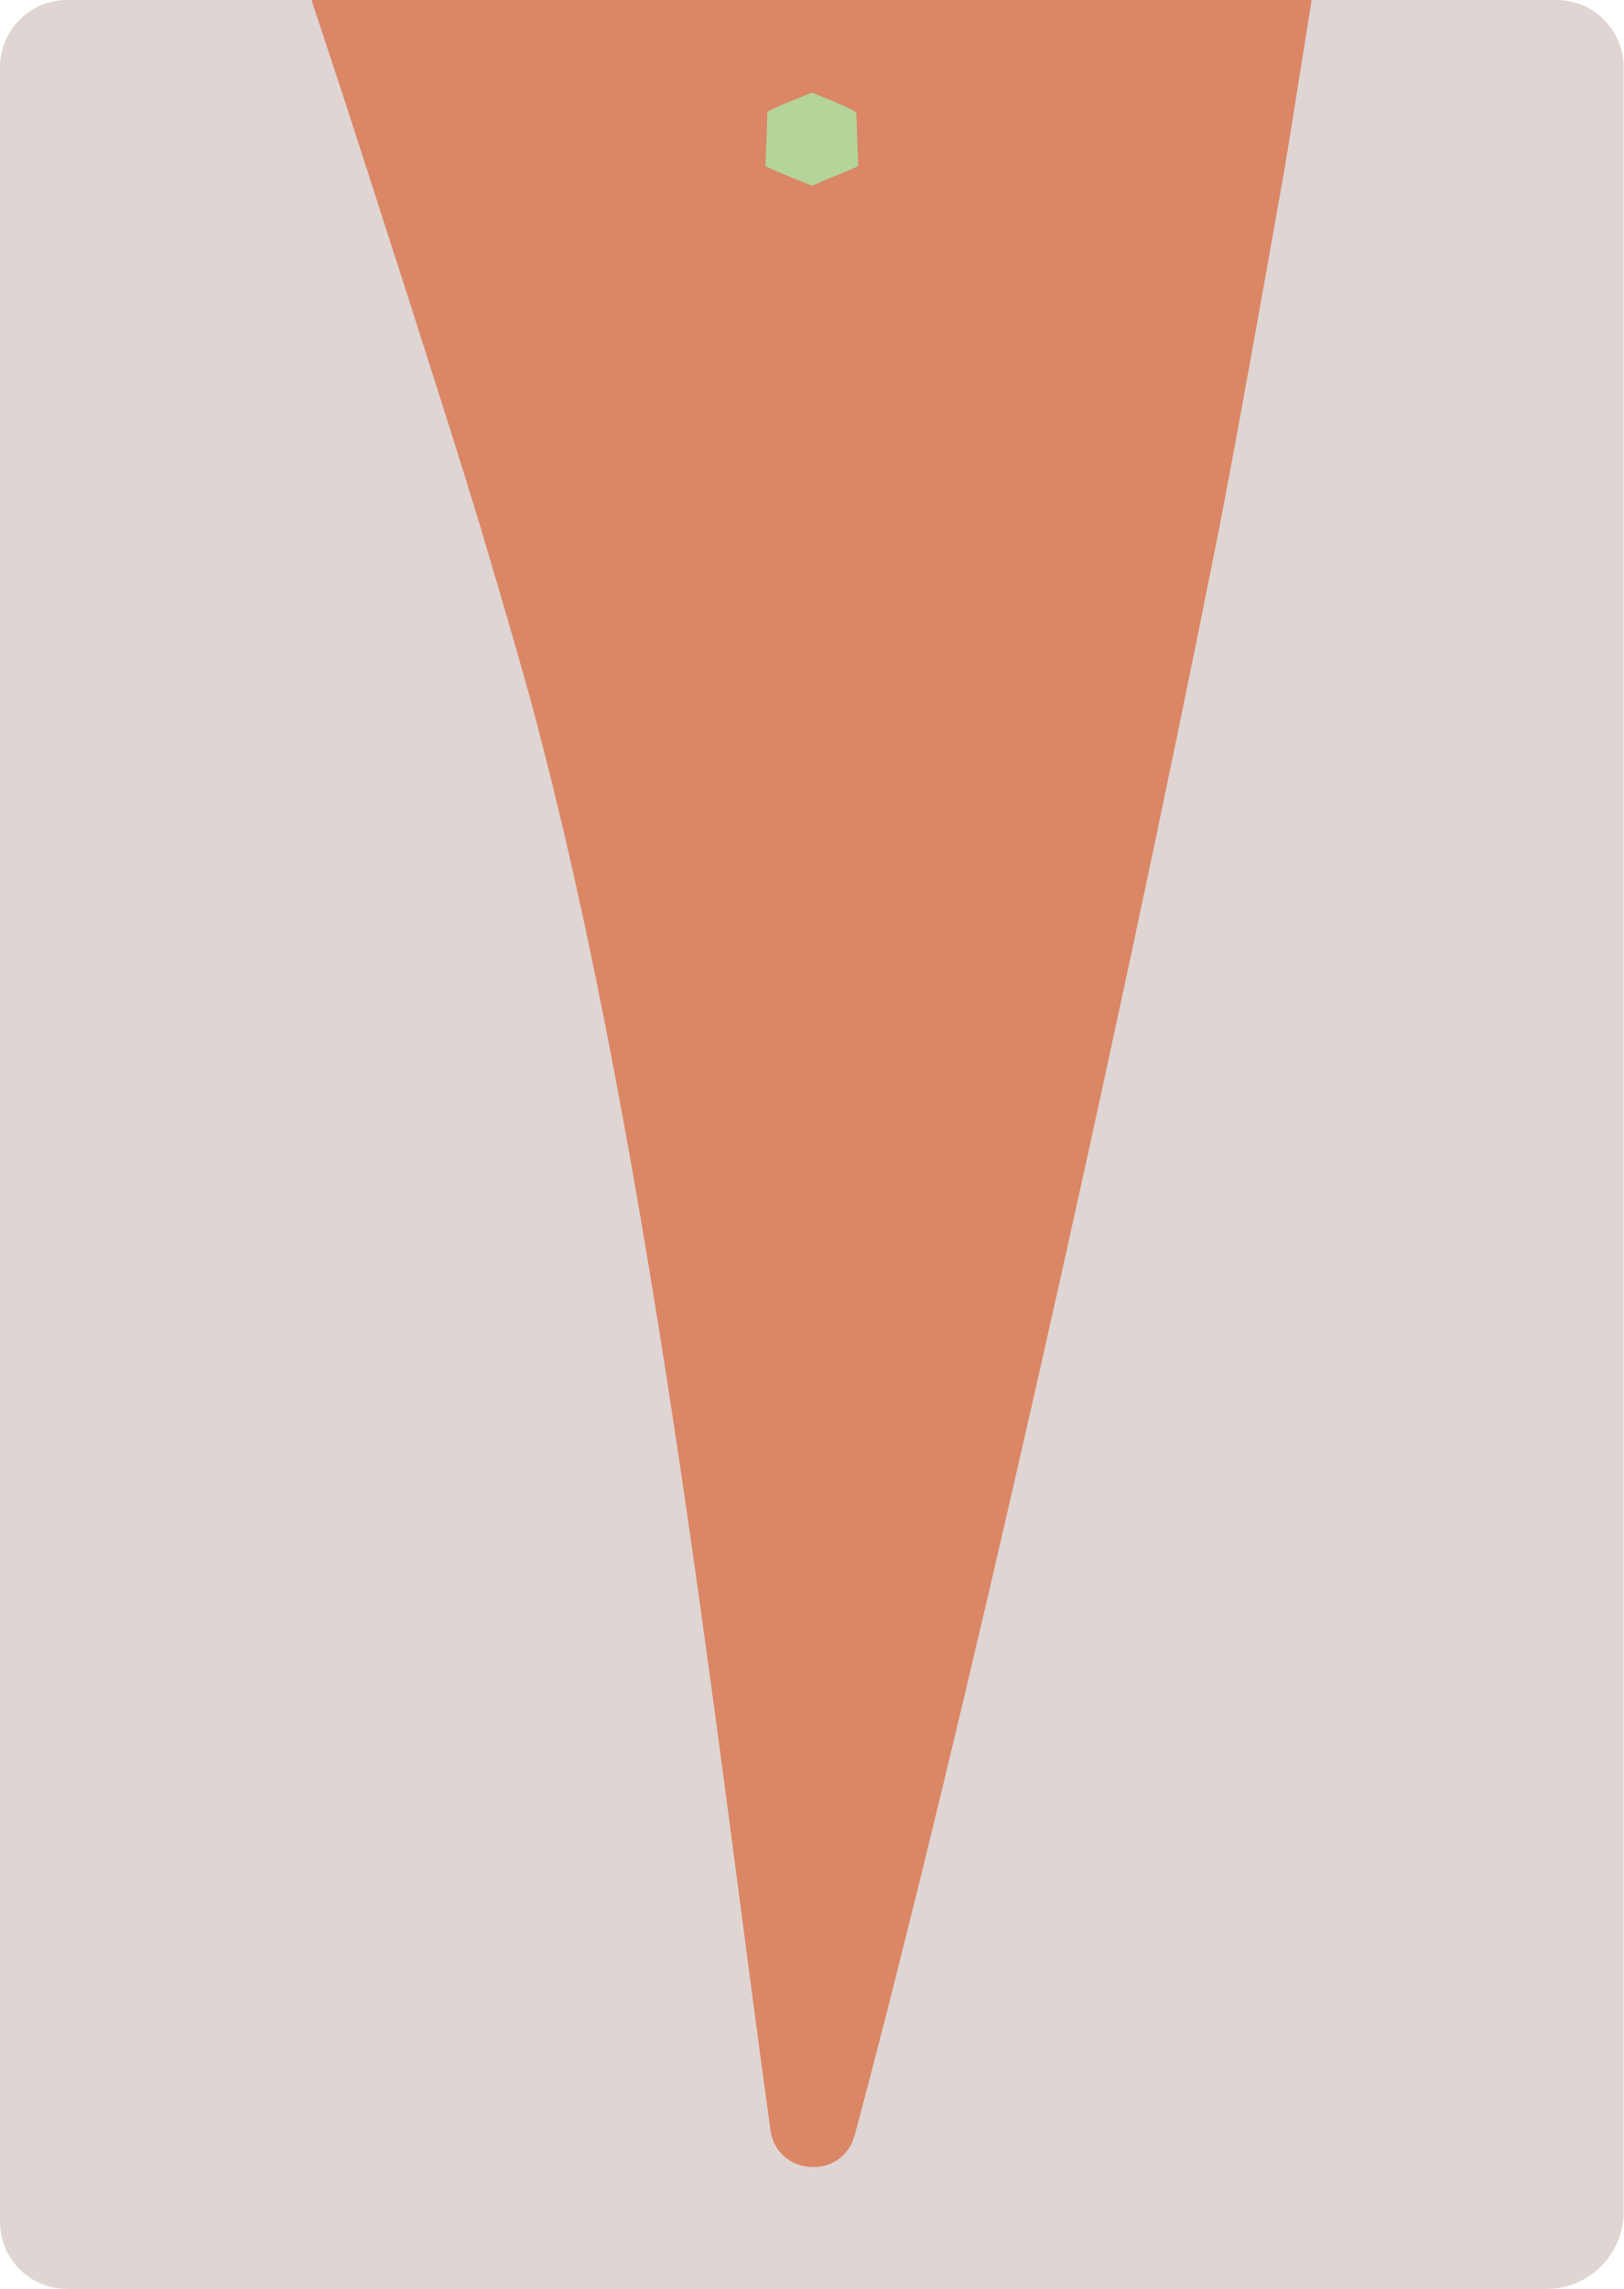
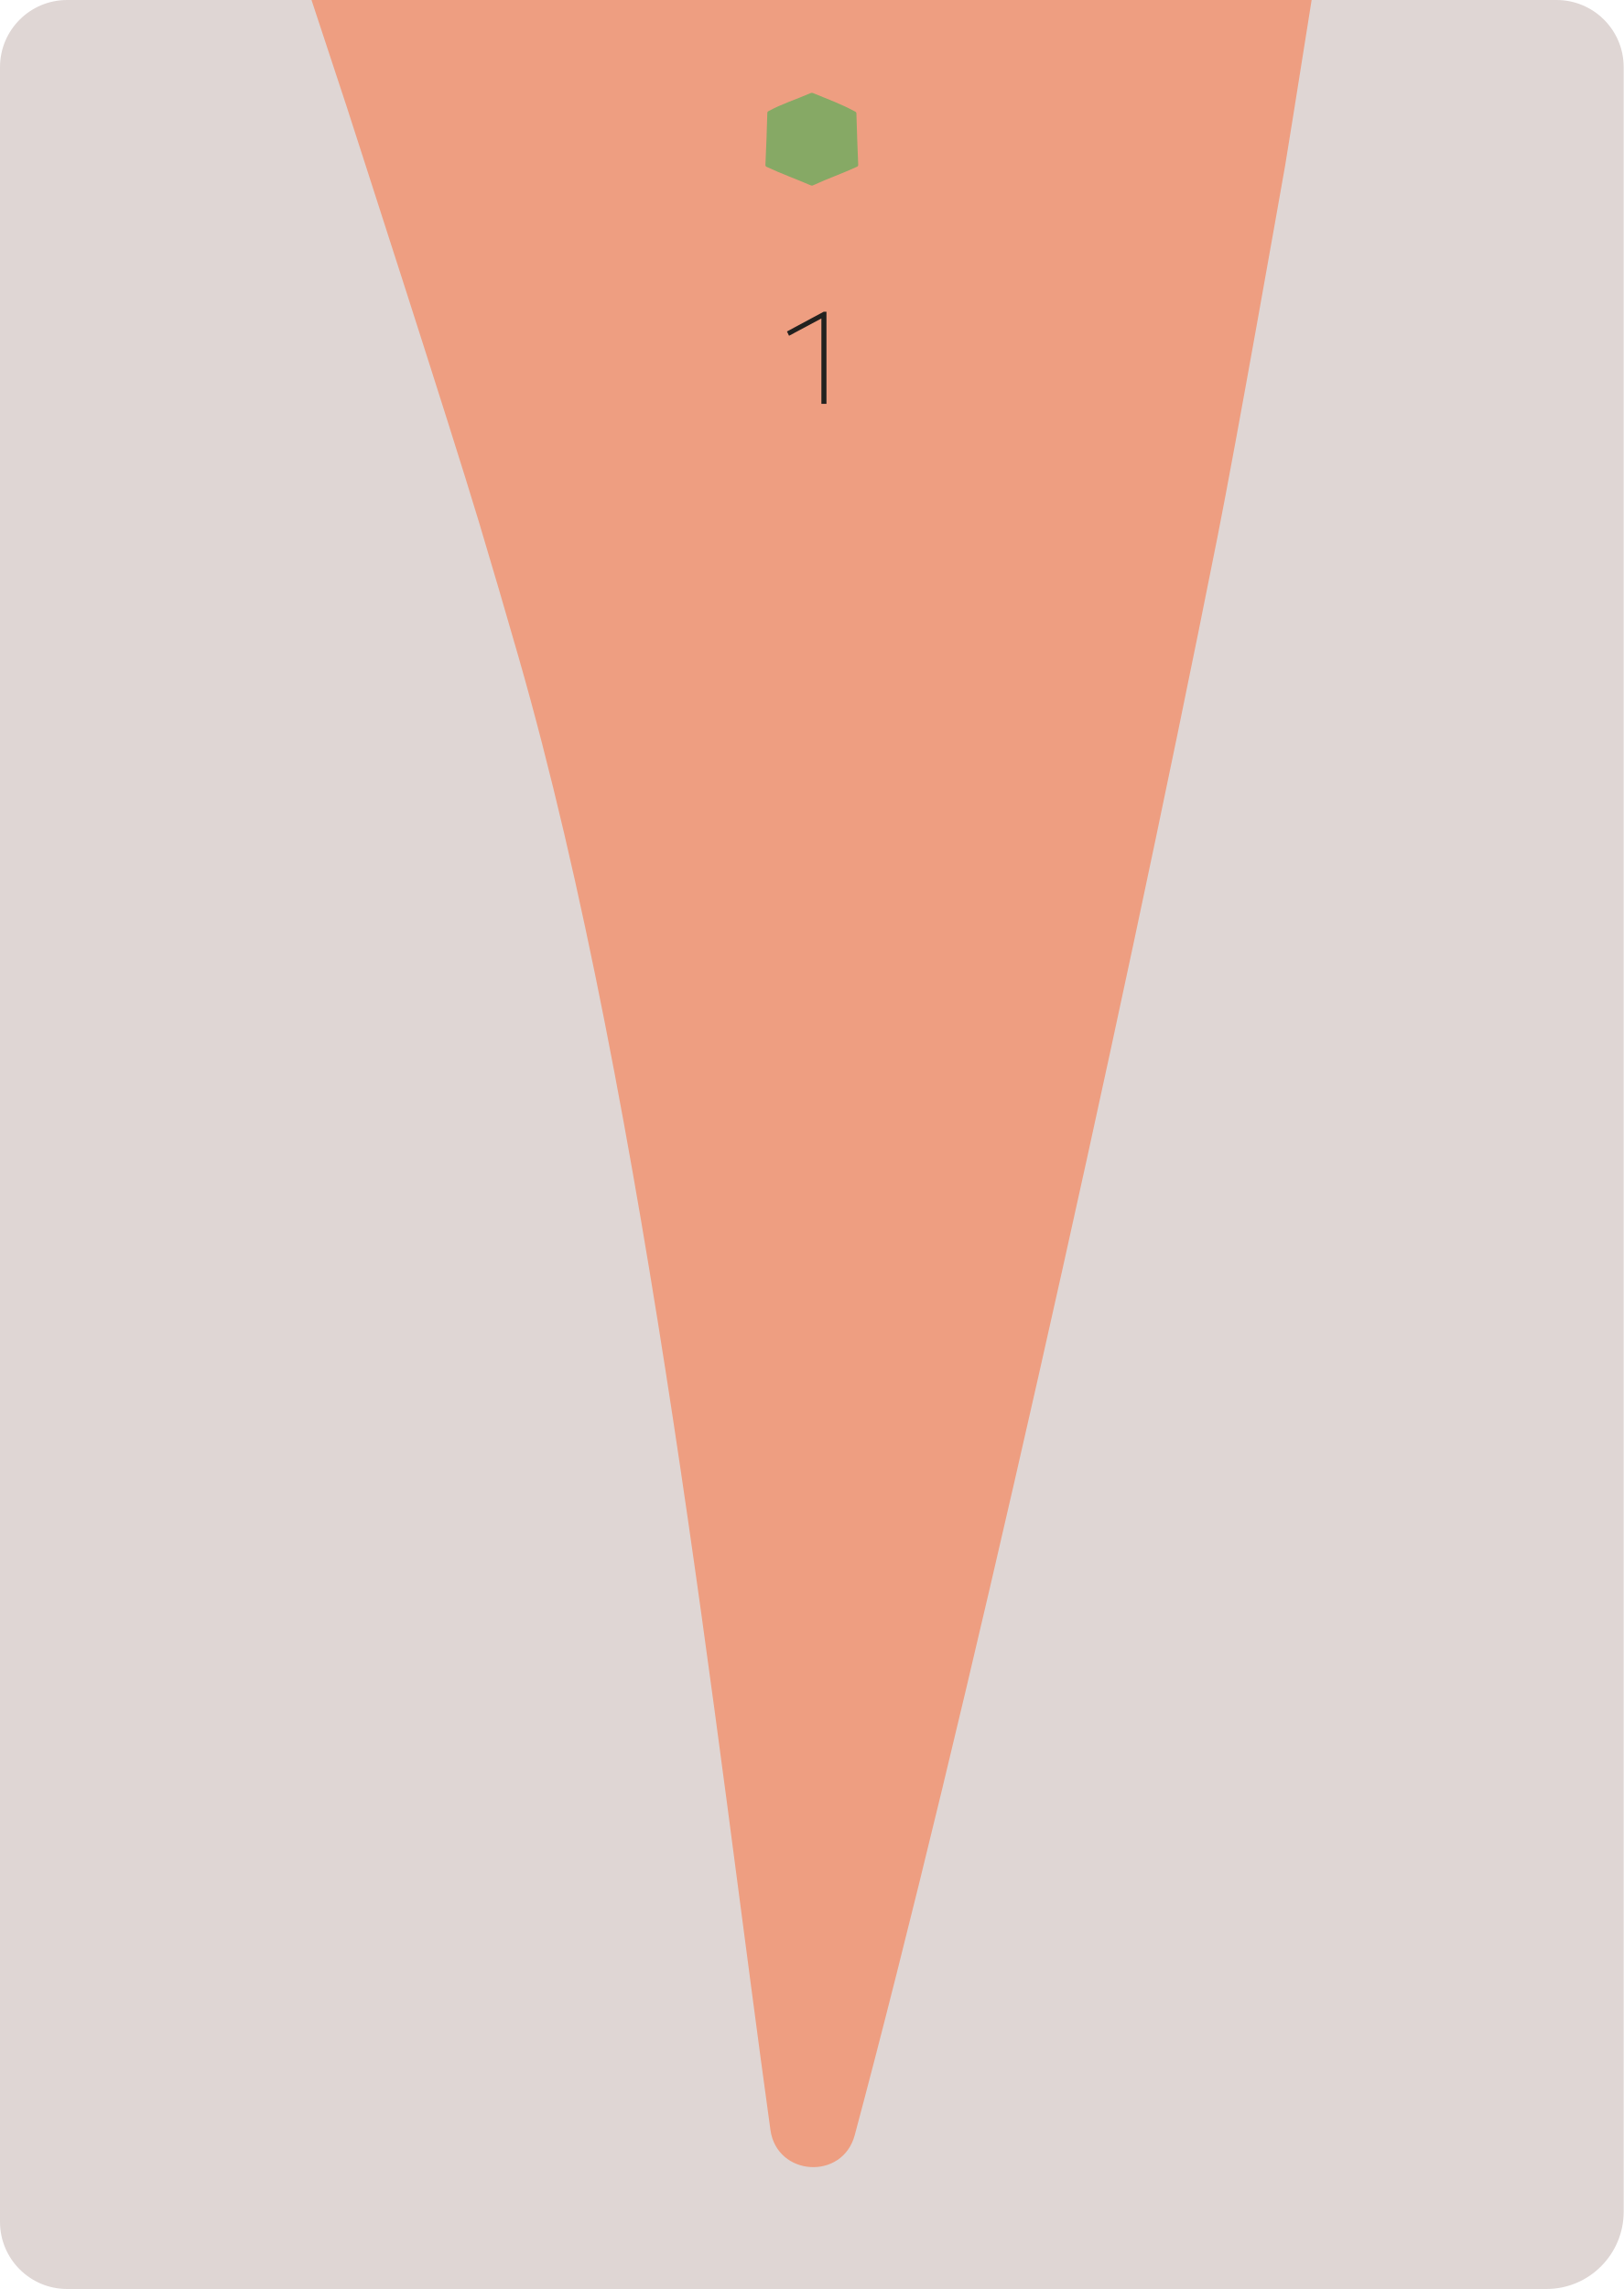
<svg xmlns="http://www.w3.org/2000/svg" viewBox="0 0 297.64 419.53">
  <path d="M12.31 419.53h271.16c7.83 0 14.17-6.35 14.17-14.17V12.31c0-6.8-5.51-12.31-12.31-12.31H12.31C5.51 0 0 5.51 0 12.31v394.91c0 6.8 5.51 12.31 12.31 12.31z" fill="#dfd6d4" />
-   <path d="M63.69 19.98c2.26 7.05 18.77 57.94 24.13 75.78 2.47 8.24 4.88 16.46 7.23 24.64 23.7 82.56 36.49 200.35 46.18 269.98 1.19 8.53 13.22 9.28 15.45.96 19.53-72.9 48.05-200.09 66.5-292.92 3.49-17.55 11.54-63.22 12.4-68.07.21-1.17 2.27-14.03 4.86-30.36H57.1c3.48 10.5 6.16 18.63 6.59 19.98z" fill="#db8665" />
-   <path d="M157.32 30.22c-.11-2.76-.27-6.66-.33-9.42 0-.14-.08-.27-.21-.34-2.59-1.4-4.87-2.22-7.76-3.41a.556.556 0 0 0-.42.01c-2.89 1.26-5.14 1.91-7.73 3.31a.37.37 0 0 0-.21.32c-.05 2.6-.24 6.96-.35 9.56 0 .13.07.26.2.32 2.76 1.29 5.2 2.15 8.08 3.39.14.06.31.08.44.01 2.93-1.35 5.28-2.12 8.09-3.42.13-.06.2-.2.2-.34z" fill="#b4d49a" />
+   <path d="M63.69 19.98c2.26 7.05 18.77 57.94 24.13 75.78 2.47 8.24 4.88 16.46 7.23 24.64 23.7 82.56 36.49 200.35 46.18 269.98 1.19 8.53 13.22 9.28 15.45.96 19.53-72.9 48.05-200.09 66.5-292.92 3.49-17.55 11.54-63.22 12.4-68.07.21-1.17 2.27-14.03 4.86-30.36H57.1c3.48 10.5 6.16 18.63 6.59 19.98z" fill="#ee9e81" />
+   <path d="M157.32 30.22c-.11-2.76-.27-6.66-.33-9.42 0-.14-.08-.27-.21-.34-2.59-1.4-4.87-2.22-7.76-3.41a.556.556 0 0 0-.42.01c-2.89 1.26-5.14 1.91-7.73 3.31a.37.37 0 0 0-.21.32c-.05 2.6-.24 6.96-.35 9.56 0 .13.07.26.2.32 2.76 1.29 5.2 2.15 8.08 3.39.14.06.31.08.44.01 2.93-1.35 5.28-2.12 8.09-3.42.13-.06.2-.2.2-.34z" fill="#86a965" />
+   <path d="M151.51 74.02h-.94V58.37l-5.93 3.17-.38-.79 6.74-3.62h.5v16.9z" fill="#21211f" />
</svg>
